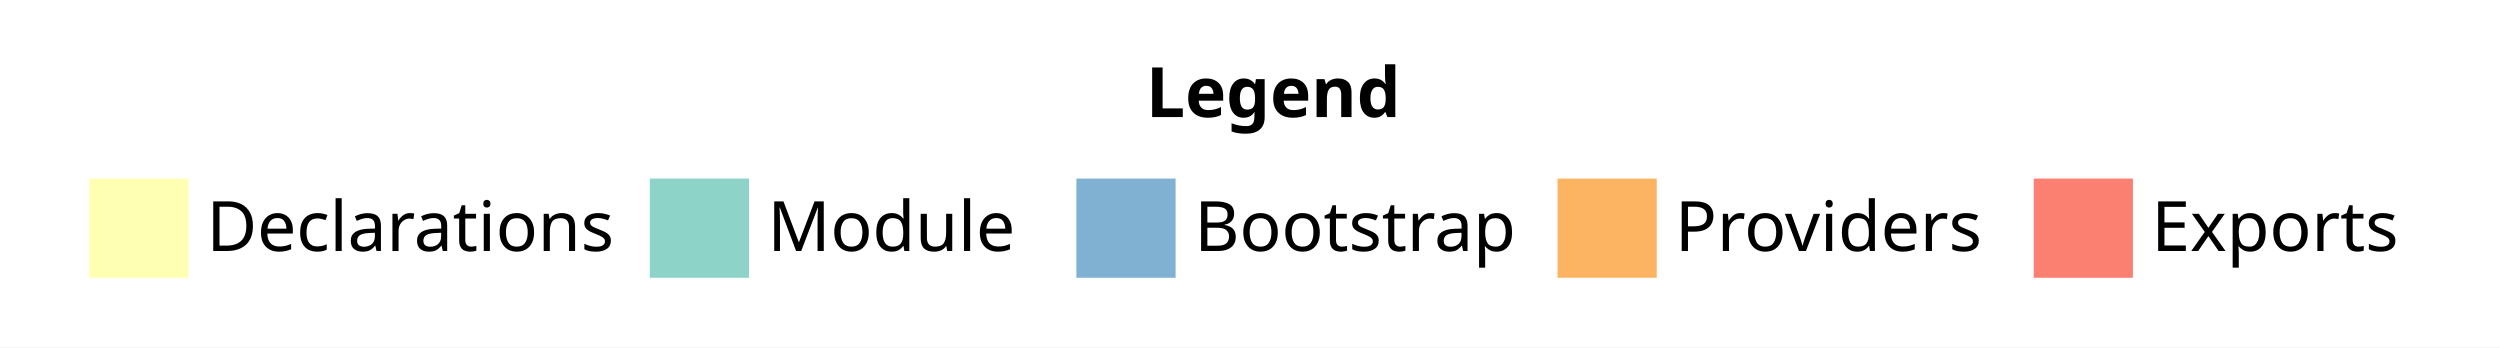
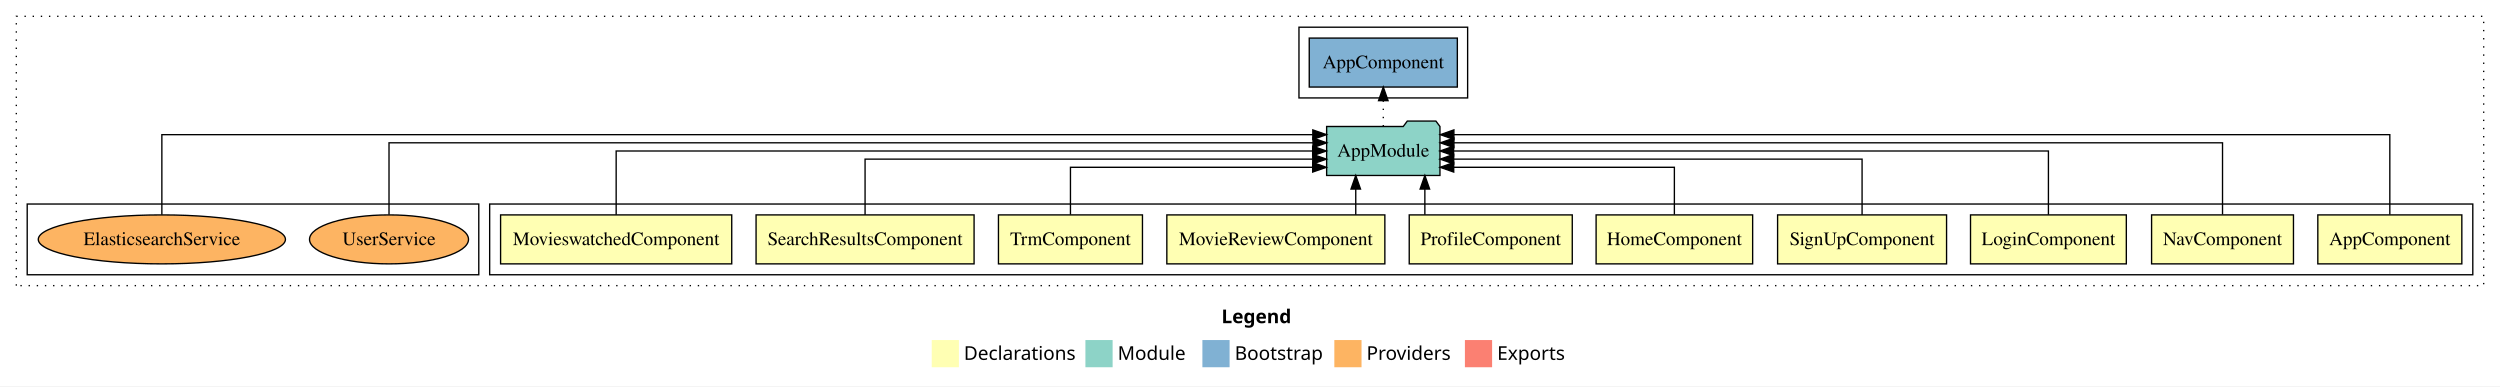
- <svg xmlns="http://www.w3.org/2000/svg" width="504pt" height="70pt" viewBox="0.00 0.00 504.00 70.00">
-   <g id="graph0" class="graph" transform="scale(1 1) rotate(0) translate(4 66)">
-     <polygon fill="#ffffff" stroke="transparent" points="-4,4 -4,-66 500,-66 500,4 -4,4" />
-     <text text-anchor="start" x="227.009" y="-42.4" font-family="sans-serif" font-weight="bold" font-size="14.00" fill="#000000">Legend</text>
-     <polygon fill="#ffffb3" stroke="transparent" points="14,-10 14,-30 34,-30 34,-10 14,-10" />
-     <text text-anchor="start" x="37.629" y="-15.4" font-family="sans-serif" font-size="14.00" fill="#000000">  Declarations</text>
-     <polygon fill="#8dd3c7" stroke="transparent" points="127,-10 127,-30 147,-30 147,-10 127,-10" />
-     <text text-anchor="start" x="150.725" y="-15.4" font-family="sans-serif" font-size="14.00" fill="#000000">  Module</text>
-     <polygon fill="#80b1d3" stroke="transparent" points="213,-10 213,-30 233,-30 233,-10 213,-10" />
-     <text text-anchor="start" x="236.781" y="-15.4" font-family="sans-serif" font-size="14.00" fill="#000000">  Bootstrap</text>
-     <polygon fill="#fdb462" stroke="transparent" points="310,-10 310,-30 330,-30 330,-10 310,-10" />
-     <text text-anchor="start" x="333.673" y="-15.4" font-family="sans-serif" font-size="14.00" fill="#000000">  Providers</text>
-     <polygon fill="#fb8072" stroke="transparent" points="406,-10 406,-30 426,-30 426,-10 406,-10" />
-     <text text-anchor="start" x="429.726" y="-15.4" font-family="sans-serif" font-size="14.00" fill="#000000">  Exports</text>
+ <svg xmlns="http://www.w3.org/2000/svg" width="1838pt" height="284pt" viewBox="0.00 0.00 1838.00 284.00">
+   <g id="graph0" class="graph" transform="scale(1 1) rotate(0) translate(4 280)">
+     <polygon fill="#ffffff" stroke="transparent" points="-4,4 -4,-280 1834,-280 1834,4 -4,4" />
+     <text text-anchor="start" x="894.009" y="-42.4" font-family="sans-serif" font-weight="bold" font-size="14.00" fill="#000000">Legend</text>
+     <polygon fill="#ffffb3" stroke="transparent" points="681,-10 681,-30 701,-30 701,-10 681,-10" />
+     <text text-anchor="start" x="704.629" y="-15.4" font-family="sans-serif" font-size="14.00" fill="#000000">  Declarations</text>
+     <polygon fill="#8dd3c7" stroke="transparent" points="794,-10 794,-30 814,-30 814,-10 794,-10" />
+     <text text-anchor="start" x="817.725" y="-15.4" font-family="sans-serif" font-size="14.00" fill="#000000">  Module</text>
+     <polygon fill="#80b1d3" stroke="transparent" points="880,-10 880,-30 900,-30 900,-10 880,-10" />
+     <text text-anchor="start" x="903.781" y="-15.4" font-family="sans-serif" font-size="14.00" fill="#000000">  Bootstrap</text>
+     <polygon fill="#fdb462" stroke="transparent" points="977,-10 977,-30 997,-30 997,-10 977,-10" />
+     <text text-anchor="start" x="1000.673" y="-15.4" font-family="sans-serif" font-size="14.00" fill="#000000">  Providers</text>
+     <polygon fill="#fb8072" stroke="transparent" points="1073,-10 1073,-30 1093,-30 1093,-10 1073,-10" />
+     <text text-anchor="start" x="1096.726" y="-15.4" font-family="sans-serif" font-size="14.00" fill="#000000">  Exports</text>
+     <g id="clust1" class="cluster">
+       <polygon fill="none" stroke="#000000" stroke-dasharray="1,5" points="8,-70 8,-268 1822,-268 1822,-70 8,-70" />
+     </g>
+     <g id="clust2" class="cluster">
+       <polygon fill="none" stroke="#000000" points="356,-78 356,-130 1814,-130 1814,-78 356,-78" />
+     </g>
+     <g id="clust15" class="cluster">
+       <polygon fill="none" stroke="#000000" points="951,-208 951,-260 1075,-260 1075,-208 951,-208" />
+     </g>
+     <g id="clust16" class="cluster">
+       <polygon fill="none" stroke="#000000" points="16,-78 16,-130 348,-130 348,-78 16,-78" />
+     </g>
+     <g id="node1" class="node">
+       <polygon fill="#ffffb3" stroke="#000000" points="1805.94,-122 1700.06,-122 1700.06,-86 1805.94,-86 1805.94,-122" />
+       <text text-anchor="middle" x="1753" y="-99.8" font-family="Times,serif" font-size="14.00" fill="#000000">AppComponent</text>
+     </g>
+     <g id="node11" class="node">
+       <polygon fill="#8dd3c7" stroke="#000000" points="1054.657,-187 1051.657,-191 1030.657,-191 1027.657,-187 971.343,-187 971.343,-151 1054.657,-151 1054.657,-187" />
+       <text text-anchor="middle" x="1013" y="-164.8" font-family="Times,serif" font-size="14.00" fill="#000000">AppModule</text>
+     </g>
+     <g id="edge1" class="edge">
+       <path fill="none" stroke="#000000" d="M1753,-122.248C1753,-145.018 1753,-181 1753,-181 1753,-181 1064.906,-181 1064.906,-181" />
+       <polygon fill="#000000" stroke="#000000" points="1064.906,-177.5 1054.906,-181 1064.906,-184.5 1064.906,-177.5" />
+     </g>
+     <g id="node2" class="node">
+       <polygon fill="#ffffb3" stroke="#000000" points="1682.154,-122 1577.846,-122 1577.846,-86 1682.154,-86 1682.154,-122" />
+       <text text-anchor="middle" x="1630" y="-99.8" font-family="Times,serif" font-size="14.00" fill="#000000">NavComponent</text>
+     </g>
+     <g id="edge2" class="edge">
+       <path fill="none" stroke="#000000" d="M1630,-122.284C1630,-143.321 1630,-175 1630,-175 1630,-175 1064.924,-175 1064.924,-175" />
+       <polygon fill="#000000" stroke="#000000" points="1064.924,-171.5 1054.924,-175 1064.924,-178.5 1064.924,-171.5" />
+     </g>
+     <g id="node3" class="node">
+       <polygon fill="#ffffb3" stroke="#000000" points="1559.276,-122 1444.724,-122 1444.724,-86 1559.276,-86 1559.276,-122" />
+       <text text-anchor="middle" x="1502" y="-99.8" font-family="Times,serif" font-size="14.00" fill="#000000">LoginComponent</text>
+     </g>
+     <g id="edge3" class="edge">
+       <path fill="none" stroke="#000000" d="M1502,-122.106C1502,-141.339 1502,-169 1502,-169 1502,-169 1064.692,-169 1064.692,-169" />
+       <polygon fill="#000000" stroke="#000000" points="1064.692,-165.5 1054.692,-169 1064.692,-172.5 1064.692,-165.5" />
+     </g>
+     <g id="node4" class="node">
+       <polygon fill="#ffffb3" stroke="#000000" points="1427.112,-122 1302.888,-122 1302.888,-86 1427.112,-86 1427.112,-122" />
+       <text text-anchor="middle" x="1365" y="-99.8" font-family="Times,serif" font-size="14.00" fill="#000000">SignUpComponent</text>
+     </g>
+     <g id="edge4" class="edge">
+       <path fill="none" stroke="#000000" d="M1365,-122.022C1365,-139.373 1365,-163 1365,-163 1365,-163 1064.761,-163 1064.761,-163" />
+       <polygon fill="#000000" stroke="#000000" points="1064.761,-159.5 1054.761,-163 1064.761,-166.5 1064.761,-159.5" />
+     </g>
+     <g id="node5" class="node">
+       <polygon fill="#ffffb3" stroke="#000000" points="1284.545,-122 1169.455,-122 1169.455,-86 1284.545,-86 1284.545,-122" />
+       <text text-anchor="middle" x="1227" y="-99.8" font-family="Times,serif" font-size="14.00" fill="#000000">HomeComponent</text>
+     </g>
+     <g id="edge5" class="edge">
+       <path fill="none" stroke="#000000" d="M1227,-122.24C1227,-137.571 1227,-157 1227,-157 1227,-157 1064.769,-157 1064.769,-157" />
+       <polygon fill="#000000" stroke="#000000" points="1064.769,-153.5 1054.769,-157 1064.769,-160.5 1064.769,-153.5" />
+     </g>
+     <g id="node6" class="node">
+       <polygon fill="#ffffb3" stroke="#000000" points="1151.933,-122 1032.067,-122 1032.067,-86 1151.933,-86 1151.933,-122" />
+       <text text-anchor="middle" x="1092" y="-99.8" font-family="Times,serif" font-size="14.00" fill="#000000">ProfileComponent</text>
+     </g>
+     <g id="edge6" class="edge">
+       <path fill="none" stroke="#000000" d="M1043.556,-122.106C1043.556,-122.106 1043.556,-140.991 1043.556,-140.991" />
+       <polygon fill="#000000" stroke="#000000" points="1040.056,-140.991 1043.556,-150.991 1047.056,-140.991 1040.056,-140.991" />
+     </g>
+     <g id="node7" class="node">
+       <polygon fill="#ffffb3" stroke="#000000" points="1014.146,-122 853.854,-122 853.854,-86 1014.146,-86 1014.146,-122" />
+       <text text-anchor="middle" x="934" y="-99.8" font-family="Times,serif" font-size="14.00" fill="#000000">MovieReviewComponent</text>
+     </g>
+     <g id="edge7" class="edge">
+       <path fill="none" stroke="#000000" d="M992.747,-122.106C992.747,-122.106 992.747,-140.991 992.747,-140.991" />
+       <polygon fill="#000000" stroke="#000000" points="989.247,-140.991 992.747,-150.991 996.247,-140.991 989.247,-140.991" />
+     </g>
+     <g id="node8" class="node">
+       <polygon fill="#ffffb3" stroke="#000000" points="835.937,-122 730.063,-122 730.063,-86 835.937,-86 835.937,-122" />
+       <text text-anchor="middle" x="783" y="-99.8" font-family="Times,serif" font-size="14.00" fill="#000000">TrmComponent</text>
+     </g>
+     <g id="edge8" class="edge">
+       <path fill="none" stroke="#000000" d="M783,-122.24C783,-137.571 783,-157 783,-157 783,-157 961.082,-157 961.082,-157" />
+       <polygon fill="#000000" stroke="#000000" points="961.082,-160.5 971.082,-157 961.082,-153.5 961.082,-160.5" />
+     </g>
+     <g id="node9" class="node">
+       <polygon fill="#ffffb3" stroke="#000000" points="712.141,-122 551.859,-122 551.859,-86 712.141,-86 712.141,-122" />
+       <text text-anchor="middle" x="632" y="-99.8" font-family="Times,serif" font-size="14.00" fill="#000000">SearchResultsComponent</text>
+     </g>
+     <g id="edge9" class="edge">
+       <path fill="none" stroke="#000000" d="M632,-122.022C632,-139.373 632,-163 632,-163 632,-163 961.136,-163 961.136,-163" />
+       <polygon fill="#000000" stroke="#000000" points="961.136,-166.5 971.136,-163 961.136,-159.5 961.136,-166.5" />
+     </g>
+     <g id="node10" class="node">
+       <polygon fill="#ffffb3" stroke="#000000" points="533.968,-122 364.032,-122 364.032,-86 533.968,-86 533.968,-122" />
+       <text text-anchor="middle" x="449" y="-99.8" font-family="Times,serif" font-size="14.00" fill="#000000">MovieswatchedComponent</text>
+     </g>
+     <g id="edge10" class="edge">
+       <path fill="none" stroke="#000000" d="M449,-122.106C449,-141.339 449,-169 449,-169 449,-169 961.069,-169 961.069,-169" />
+       <polygon fill="#000000" stroke="#000000" points="961.069,-172.5 971.069,-169 961.069,-165.5 961.069,-172.5" />
+     </g>
+     <g id="node12" class="node">
+       <polygon fill="#80b1d3" stroke="#000000" points="1067.439,-252 958.561,-252 958.561,-216 1067.439,-216 1067.439,-252" />
+       <text text-anchor="middle" x="1013" y="-229.8" font-family="Times,serif" font-size="14.00" fill="#000000">AppComponent </text>
+     </g>
+     <g id="edge11" class="edge">
+       <path fill="none" stroke="#000000" stroke-dasharray="1,5" d="M1013,-187.106C1013,-187.106 1013,-205.991 1013,-205.991" />
+       <polygon fill="#000000" stroke="#000000" points="1009.5,-205.991 1013,-215.991 1016.5,-205.991 1009.5,-205.991" />
+     </g>
+     <g id="node13" class="node">
+       <ellipse fill="#fdb462" stroke="#000000" cx="282" cy="-104" rx="58.441" ry="18" />
+       <text text-anchor="middle" x="282" y="-99.8" font-family="Times,serif" font-size="14.00" fill="#000000">UserService</text>
+     </g>
+     <g id="edge12" class="edge">
+       <path fill="none" stroke="#000000" d="M282,-122.284C282,-143.321 282,-175 282,-175 282,-175 961.339,-175 961.339,-175" />
+       <polygon fill="#000000" stroke="#000000" points="961.339,-178.5 971.339,-175 961.339,-171.5 961.339,-178.5" />
+     </g>
+     <g id="node14" class="node">
+       <ellipse fill="#fdb462" stroke="#000000" cx="115" cy="-104" rx="90.861" ry="18" />
+       <text text-anchor="middle" x="115" y="-99.8" font-family="Times,serif" font-size="14.00" fill="#000000">ElasticsearchService</text>
+     </g>
+     <g id="edge13" class="edge">
+       <path fill="none" stroke="#000000" d="M115,-122.248C115,-145.018 115,-181 115,-181 115,-181 961.191,-181 961.191,-181" />
+       <polygon fill="#000000" stroke="#000000" points="961.191,-184.5 971.191,-181 961.191,-177.5 961.191,-184.5" />
+     </g>
  </g>
</svg>
